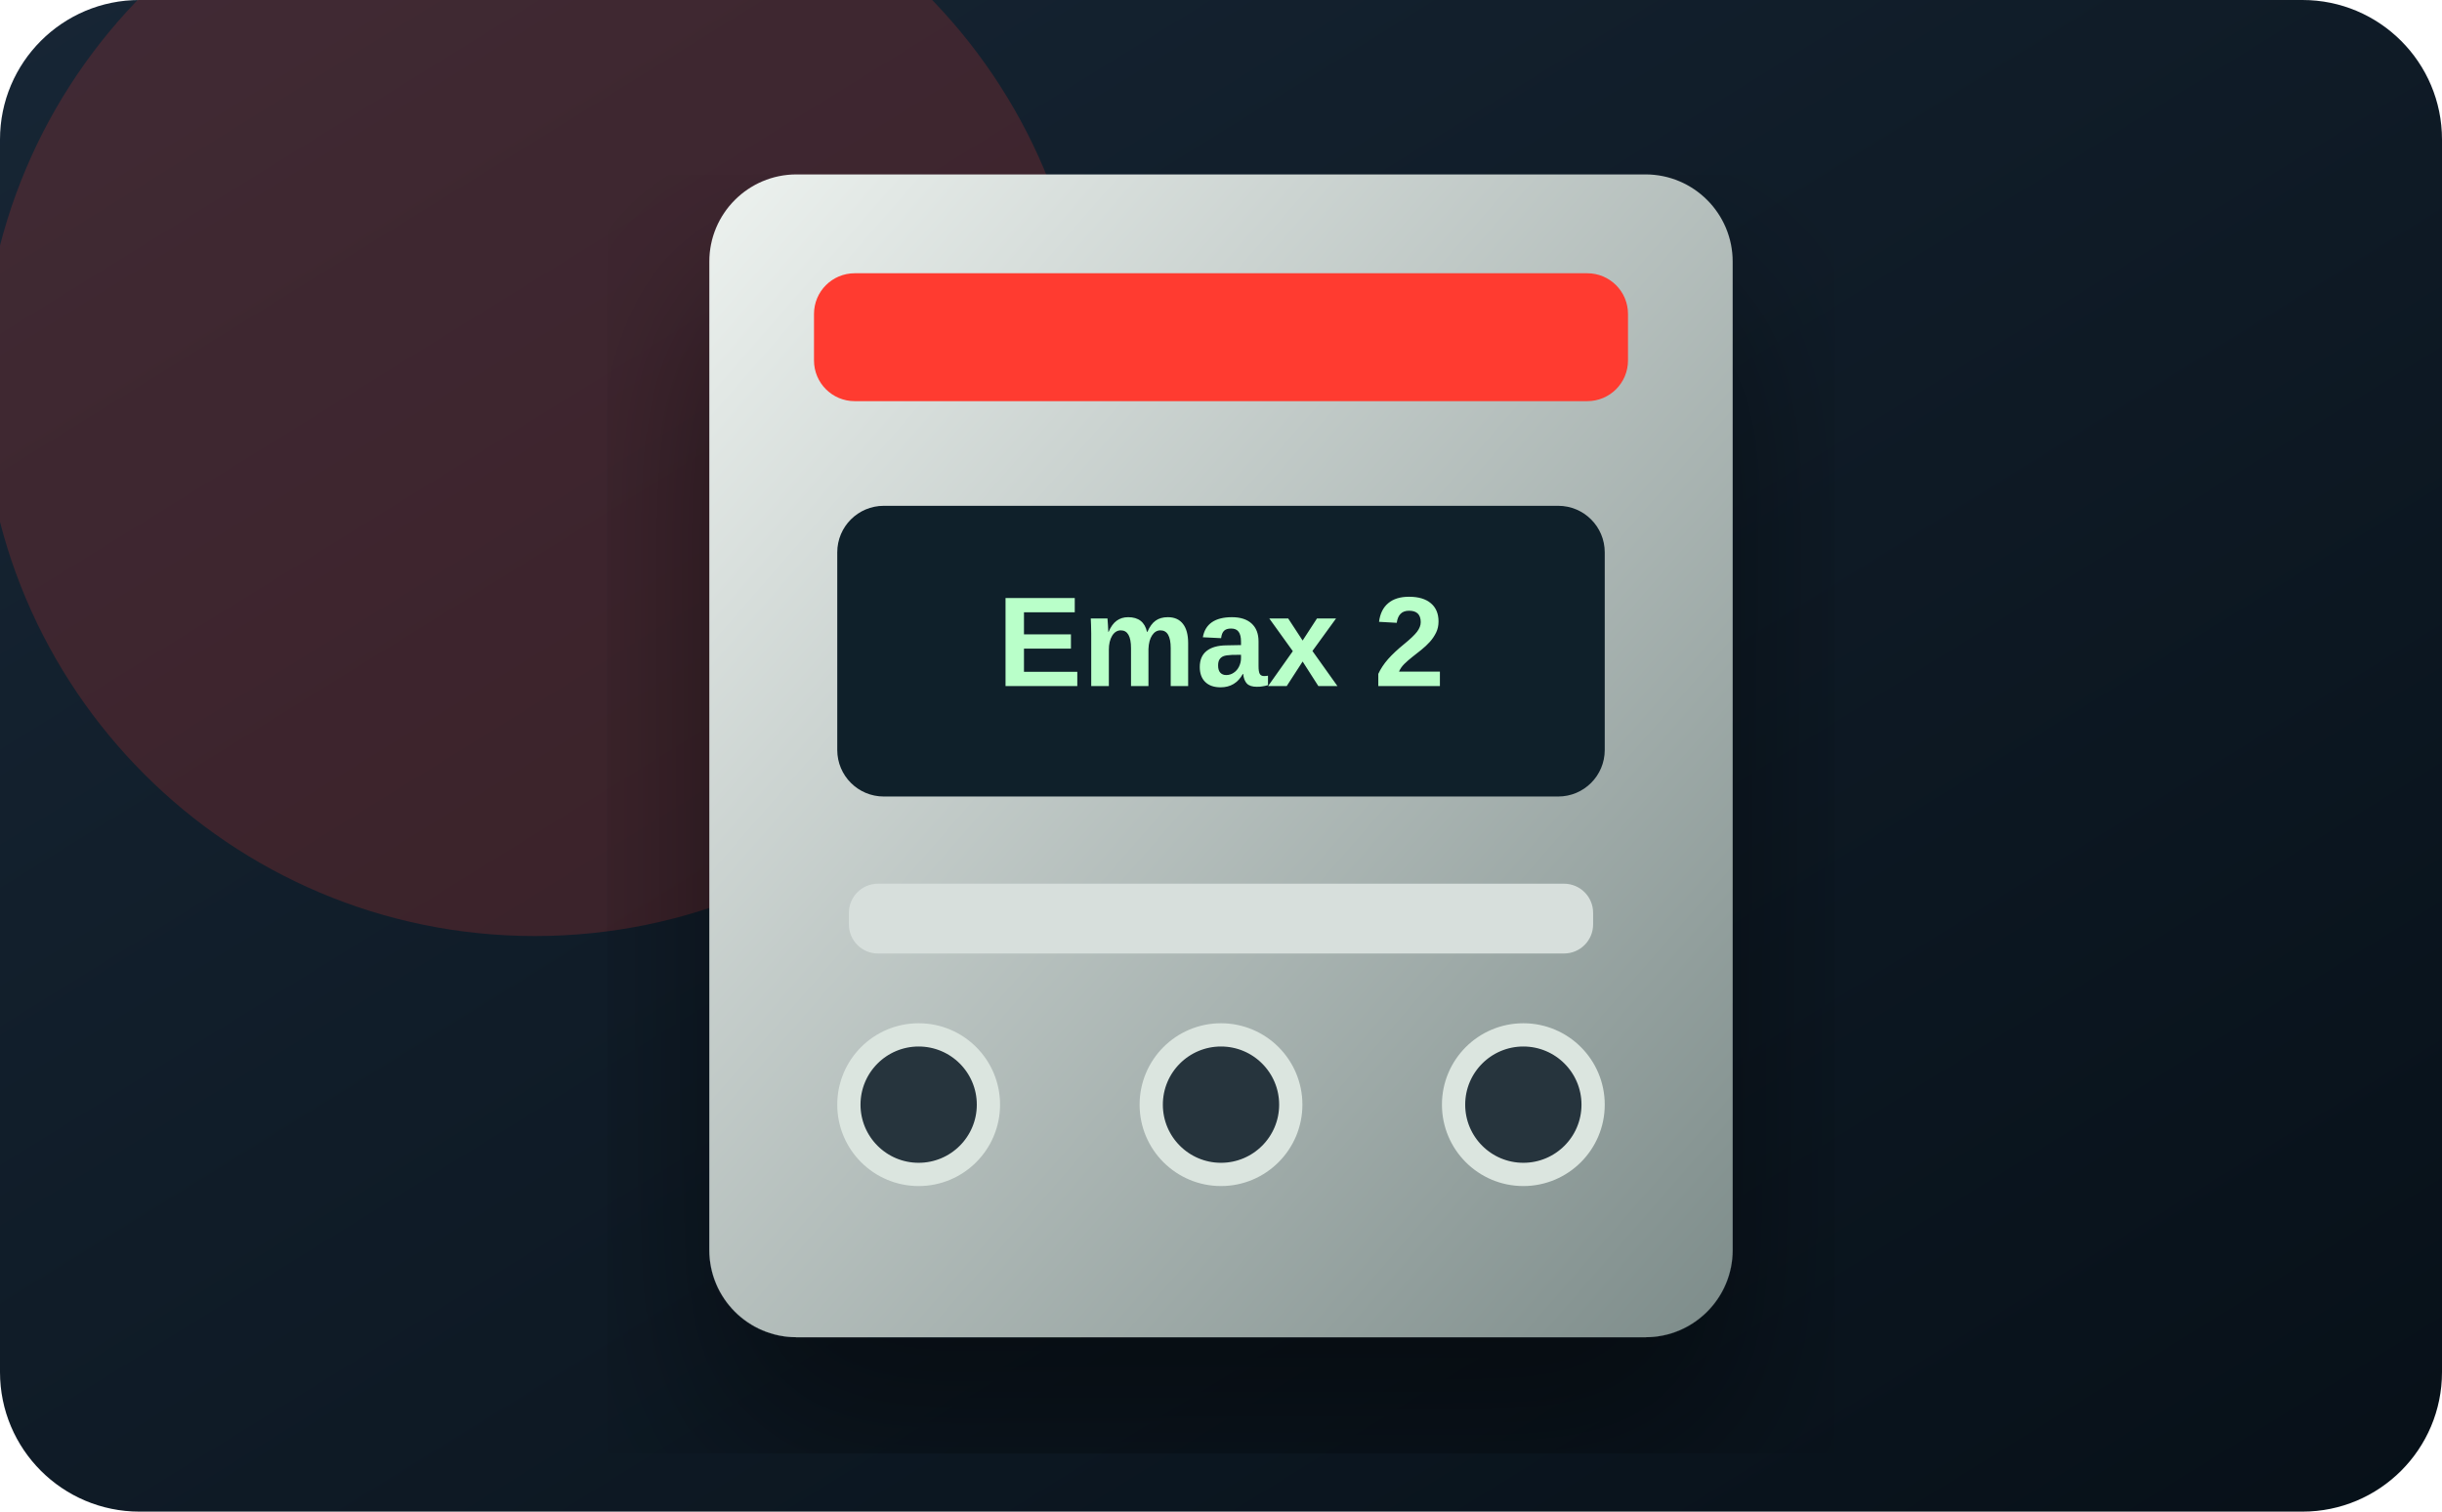
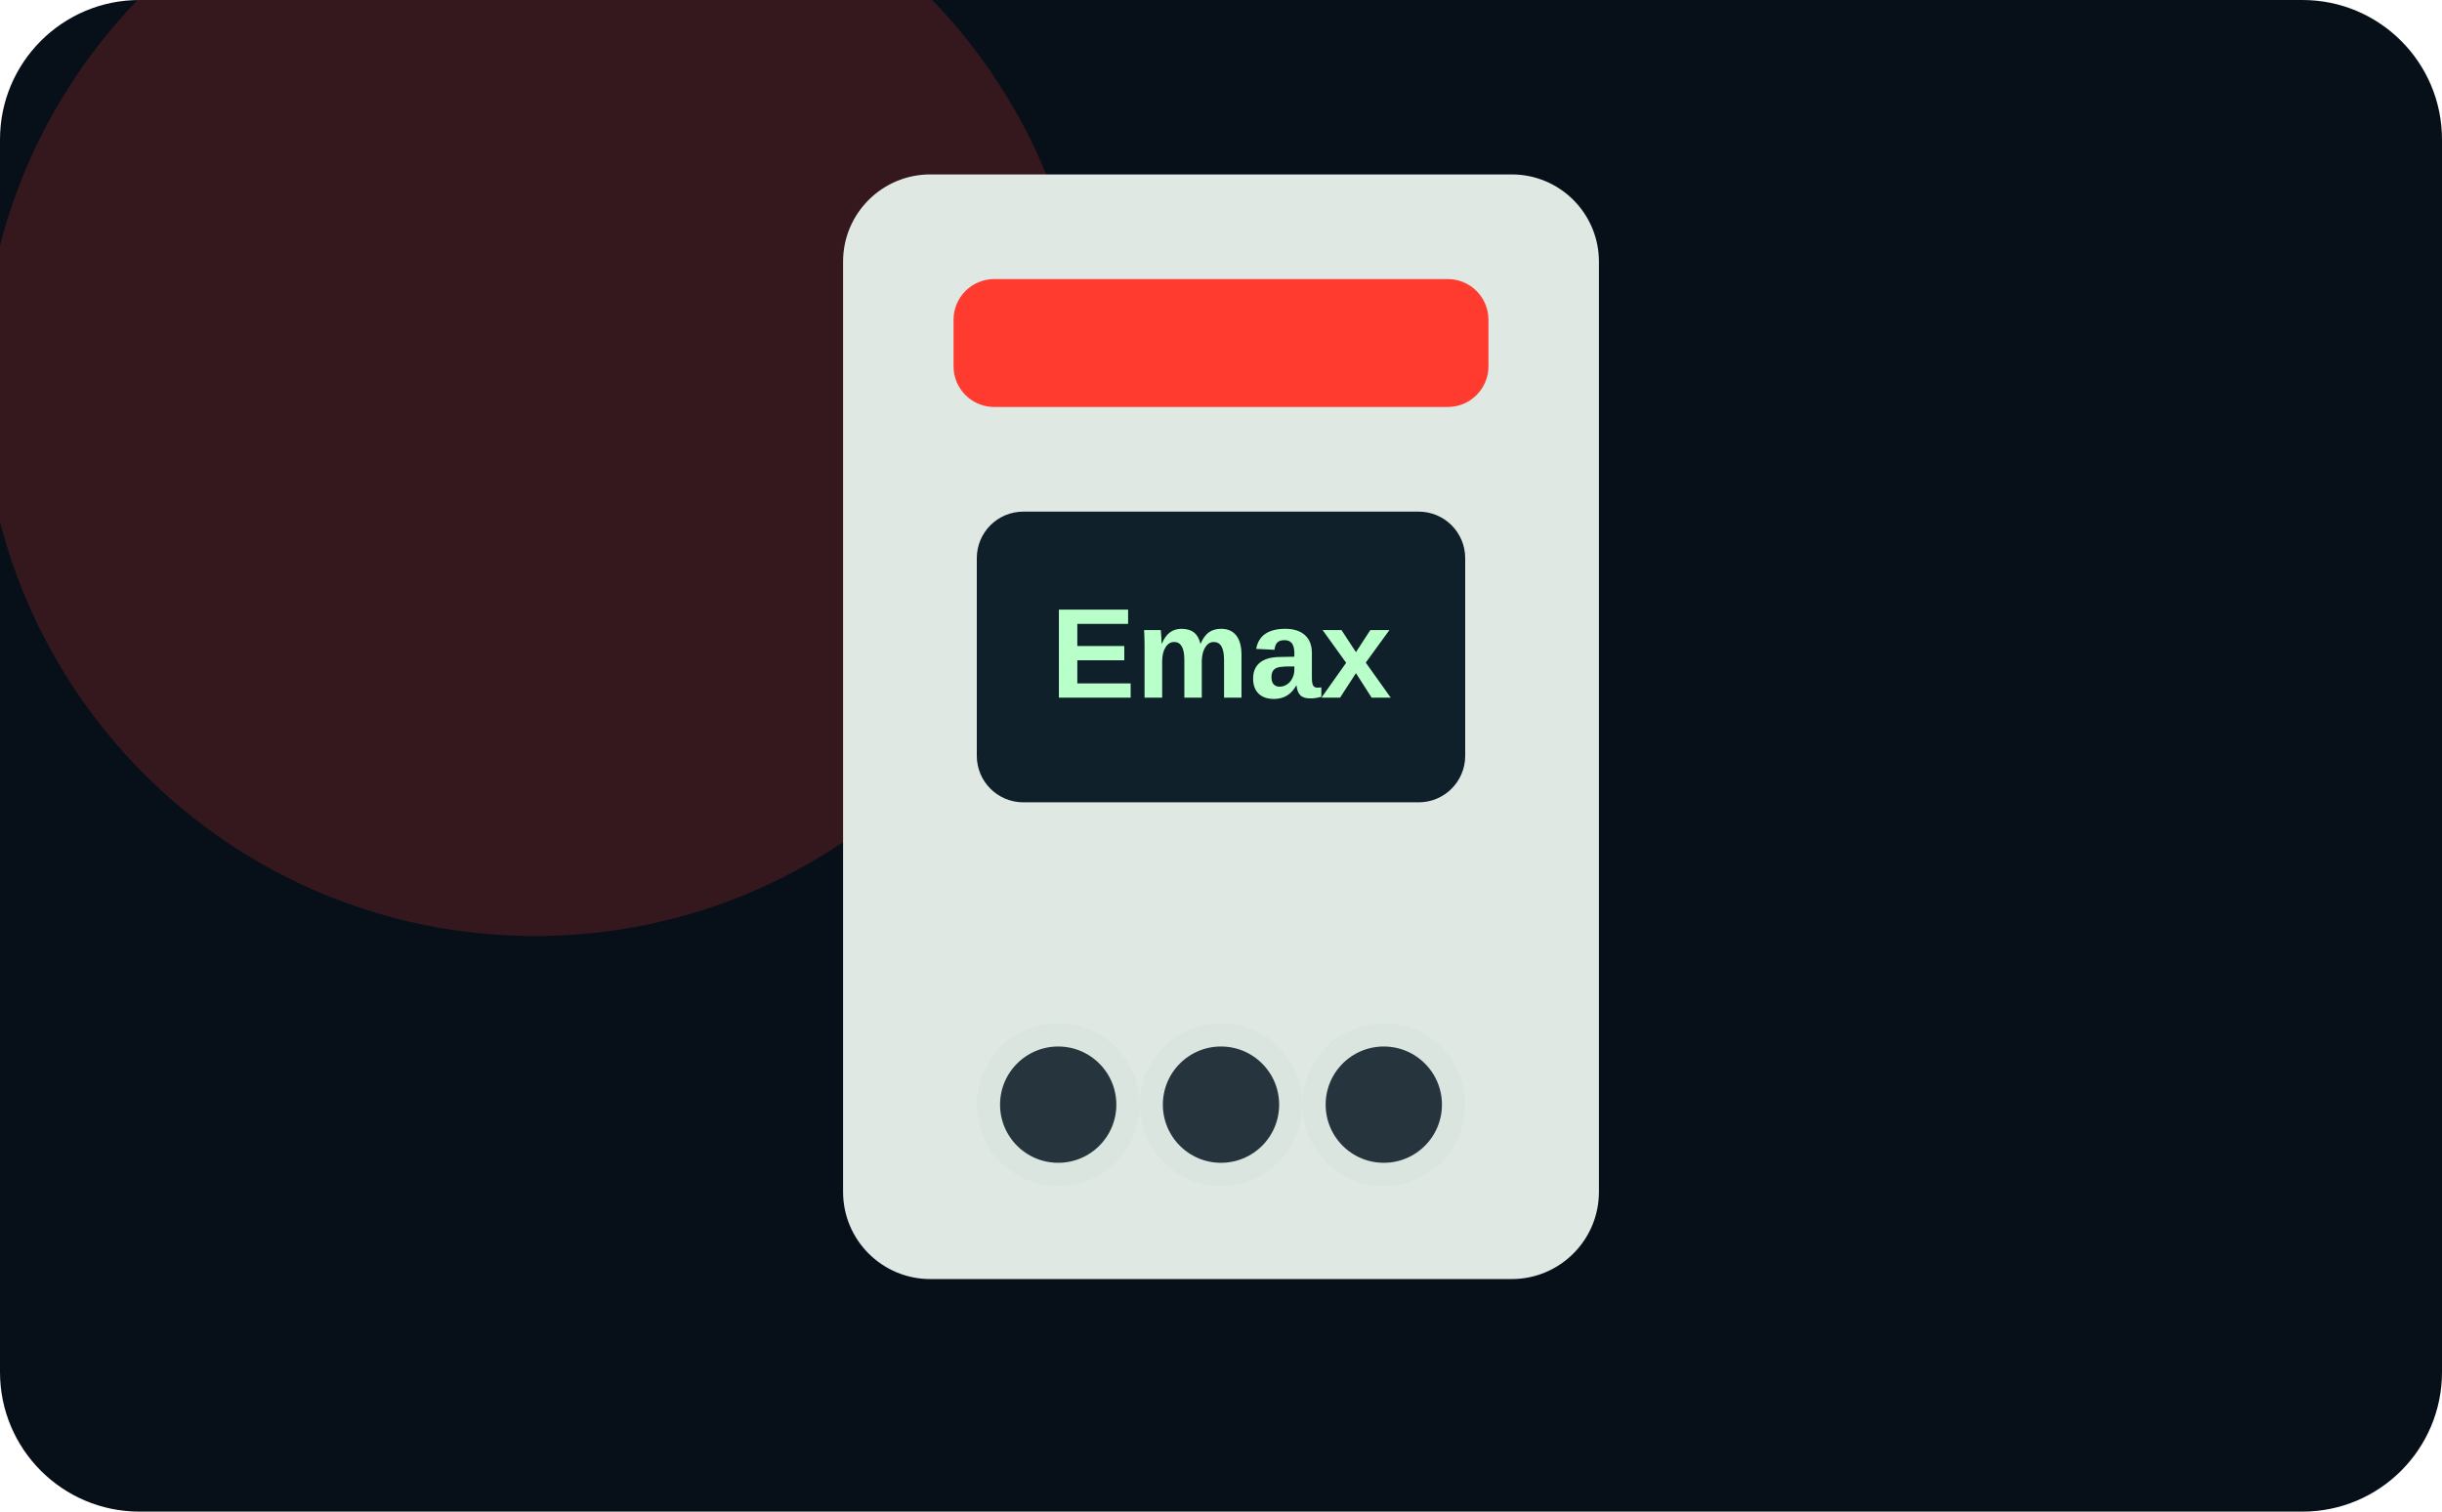
<svg xmlns="http://www.w3.org/2000/svg" width="420" height="260" viewBox="0 0 420 260">
-   <defs>
-     <linearGradient id="bg" x1="0" x2="1" y1="0" y2="1">
-       <stop offset="0" stop-color="#172635" />
-       <stop offset="1" stop-color="#071018" />
-     </linearGradient>
-     <linearGradient id="body" x1="0" x2="1" y1="0" y2="1">
-       <stop offset="0" stop-color="#edf2ef" />
-       <stop offset="1" stop-color="#7d8c8a" />
-     </linearGradient>
-     <filter id="shadow">
-       <feDropShadow dx="0" dy="20" stdDeviation="16" flood-color="#000" flood-opacity=".45" />
-     </filter>
-   </defs>
-   <rect width="420" height="260" rx="24" fill="url(#bg)" />
+   <rect width="420" height="260" rx="24" fill="#071018" />
  <circle cx="92" cy="66" r="95" fill="#ff3b30" opacity=".18" />
-   <rect x="122" y="30" width="176" height="200" rx="15" fill="url(#body)" filter="url(#shadow)" />
-   <rect x="140" y="47" width="140" height="22" rx="7" fill="#ff3b30" />
-   <rect x="144" y="87" width="132" height="50" rx="8" fill="#0f202a" />
-   <text x="210.0" y="118" fill="#b9ffc9" font-family="Arial" font-size="22" font-weight="700" text-anchor="middle">Emax 2</text>
-   <rect x="146" y="152" width="128" height="12" rx="5" fill="#d7dfdc" />
-   <circle cx="158" cy="190" r="12" fill="#26343d" stroke="#dbe5df" stroke-width="4" />
-   <circle cx="210.0" cy="190" r="12" fill="#26343d" stroke="#dbe5df" stroke-width="4" />
-   <circle cx="262" cy="190" r="12" fill="#26343d" stroke="#dbe5df" stroke-width="4" />
+   <rect x="145" y="30" width="130" height="190" rx="15" fill="#dfe8e3" />
+   <rect x="164" y="48" width="92" height="22" rx="7" fill="#ff3b30" />
+   <rect x="168" y="88" width="84" height="50" rx="8" fill="#0f202a" />
+   <text x="210" y="120" fill="#b9ffc9" font-family="Arial" font-size="22" font-weight="700" text-anchor="middle">Emax</text>
+   <circle cx="182" cy="190" r="12" fill="#26343d" stroke="#dbe5df" stroke-width="4" />
+   <circle cx="210" cy="190" r="12" fill="#26343d" stroke="#dbe5df" stroke-width="4" />
+   <circle cx="238" cy="190" r="12" fill="#26343d" stroke="#dbe5df" stroke-width="4" />
</svg>
